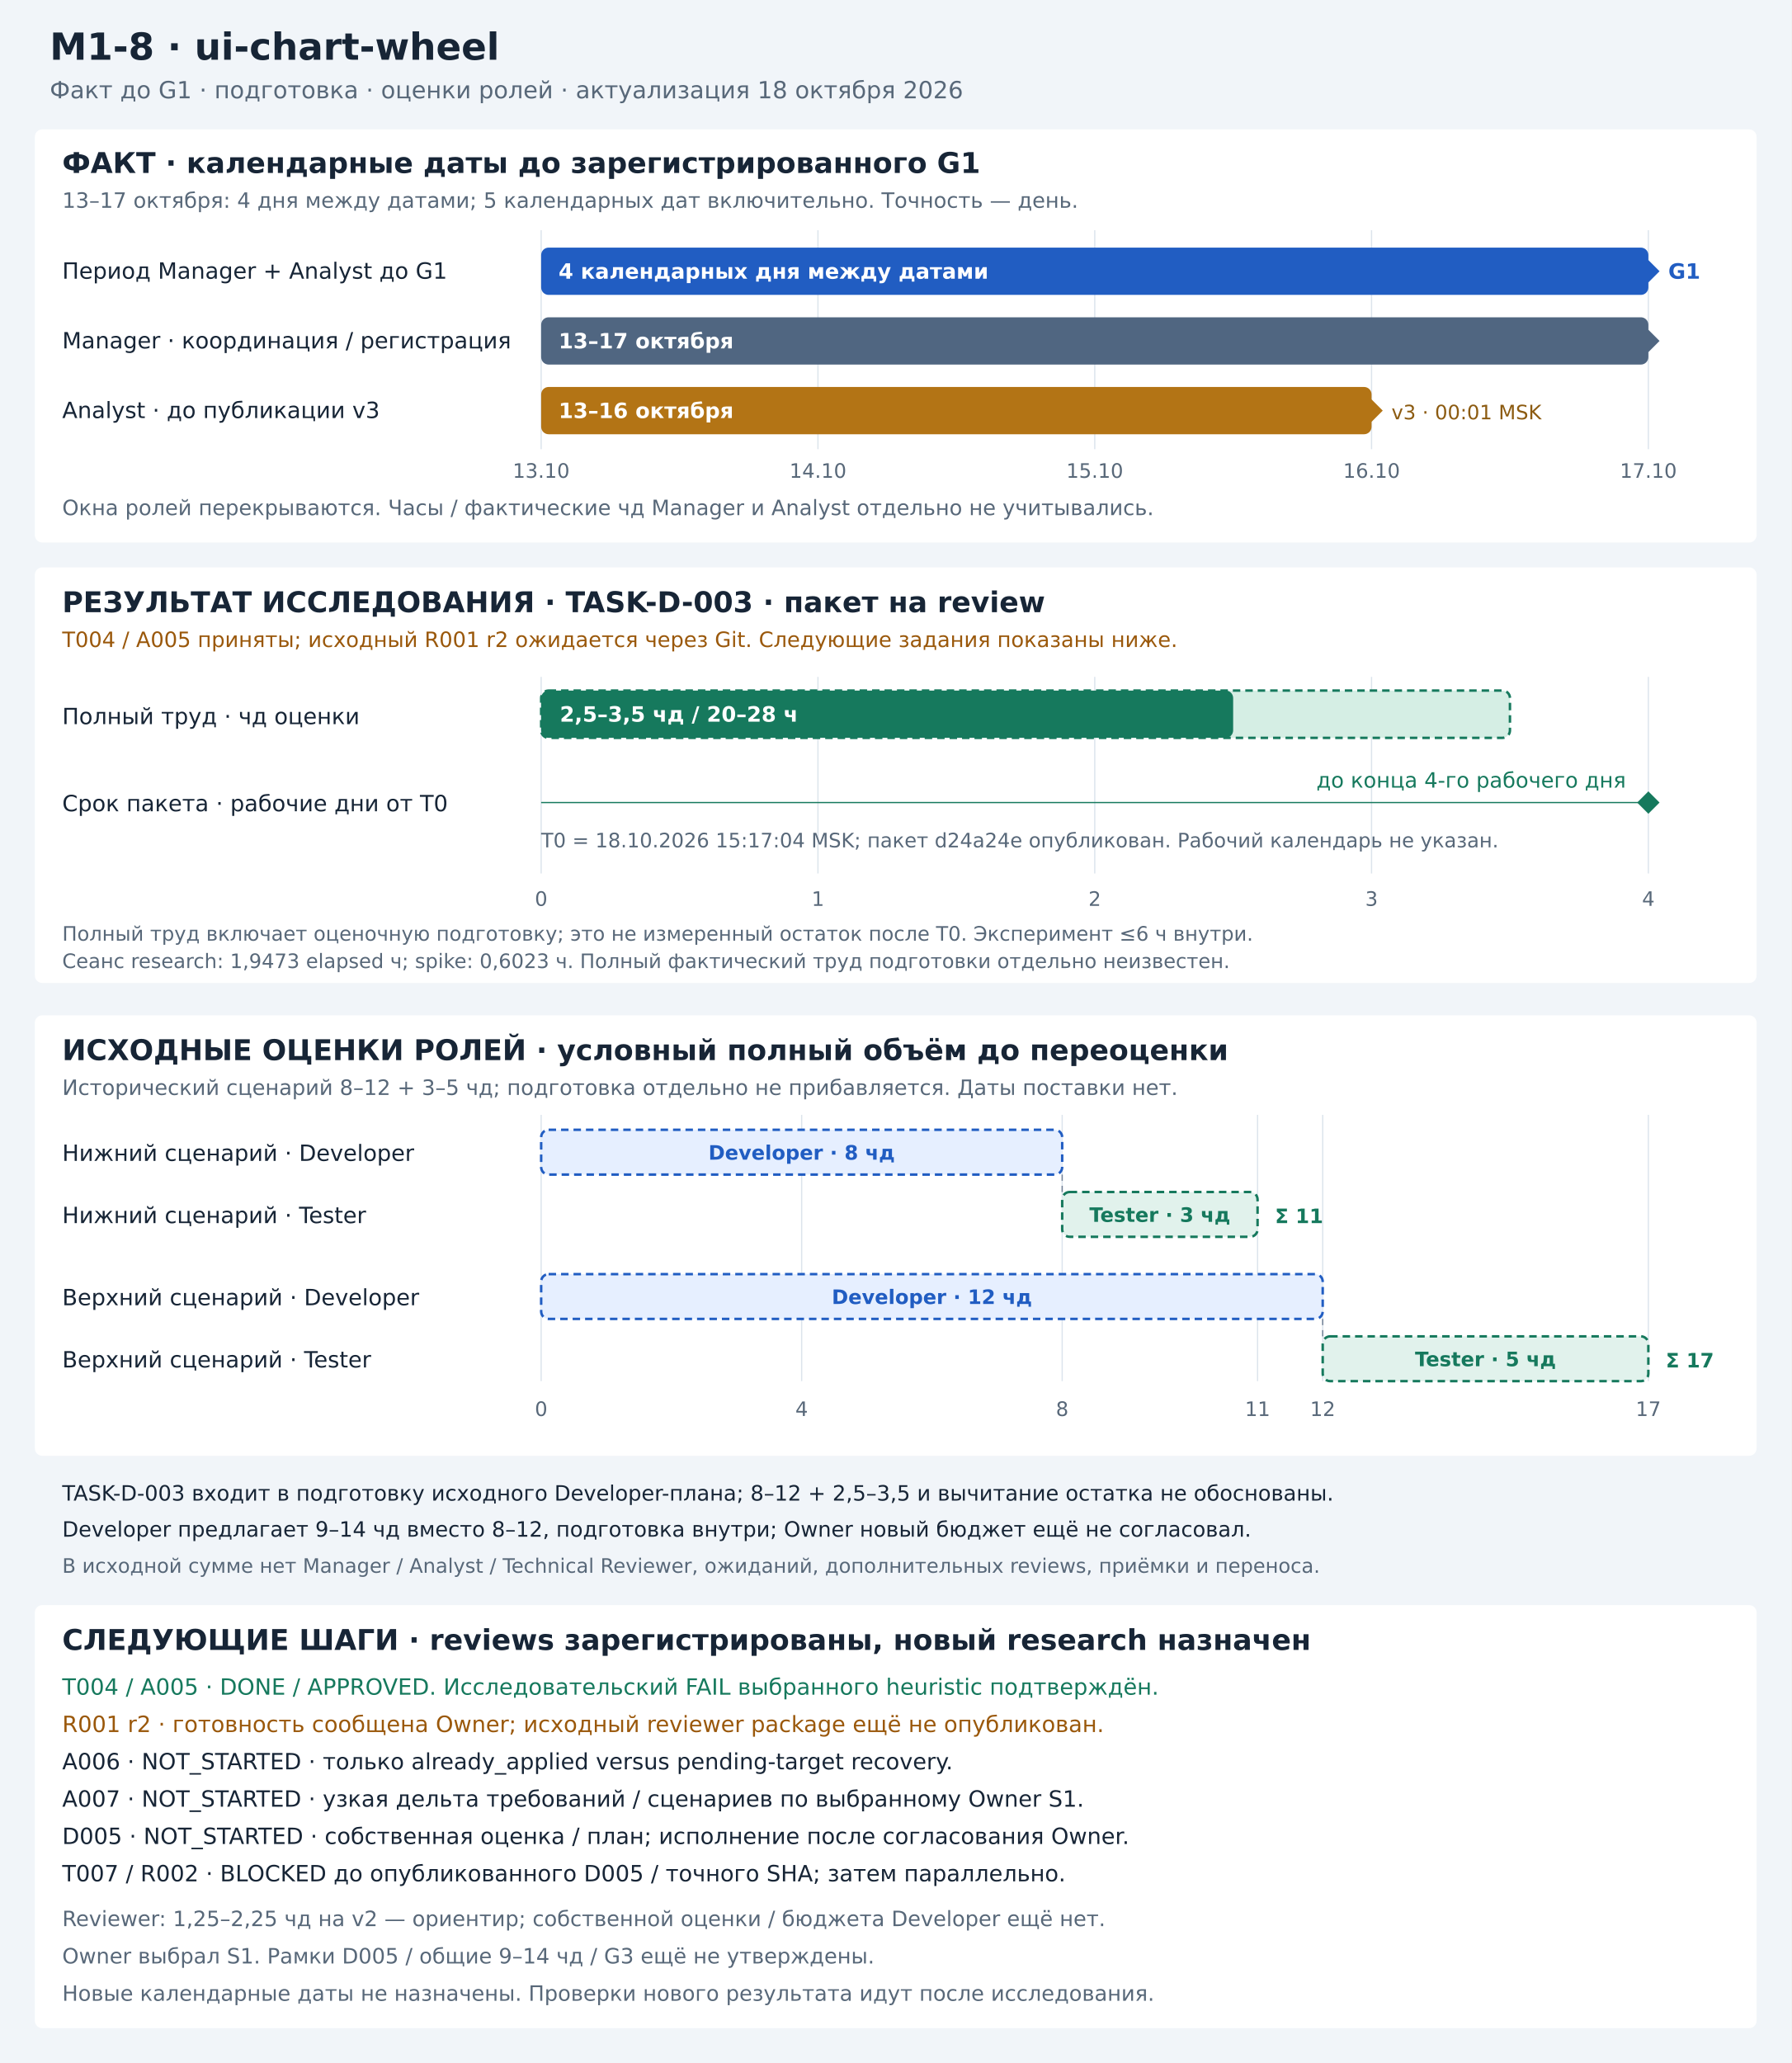
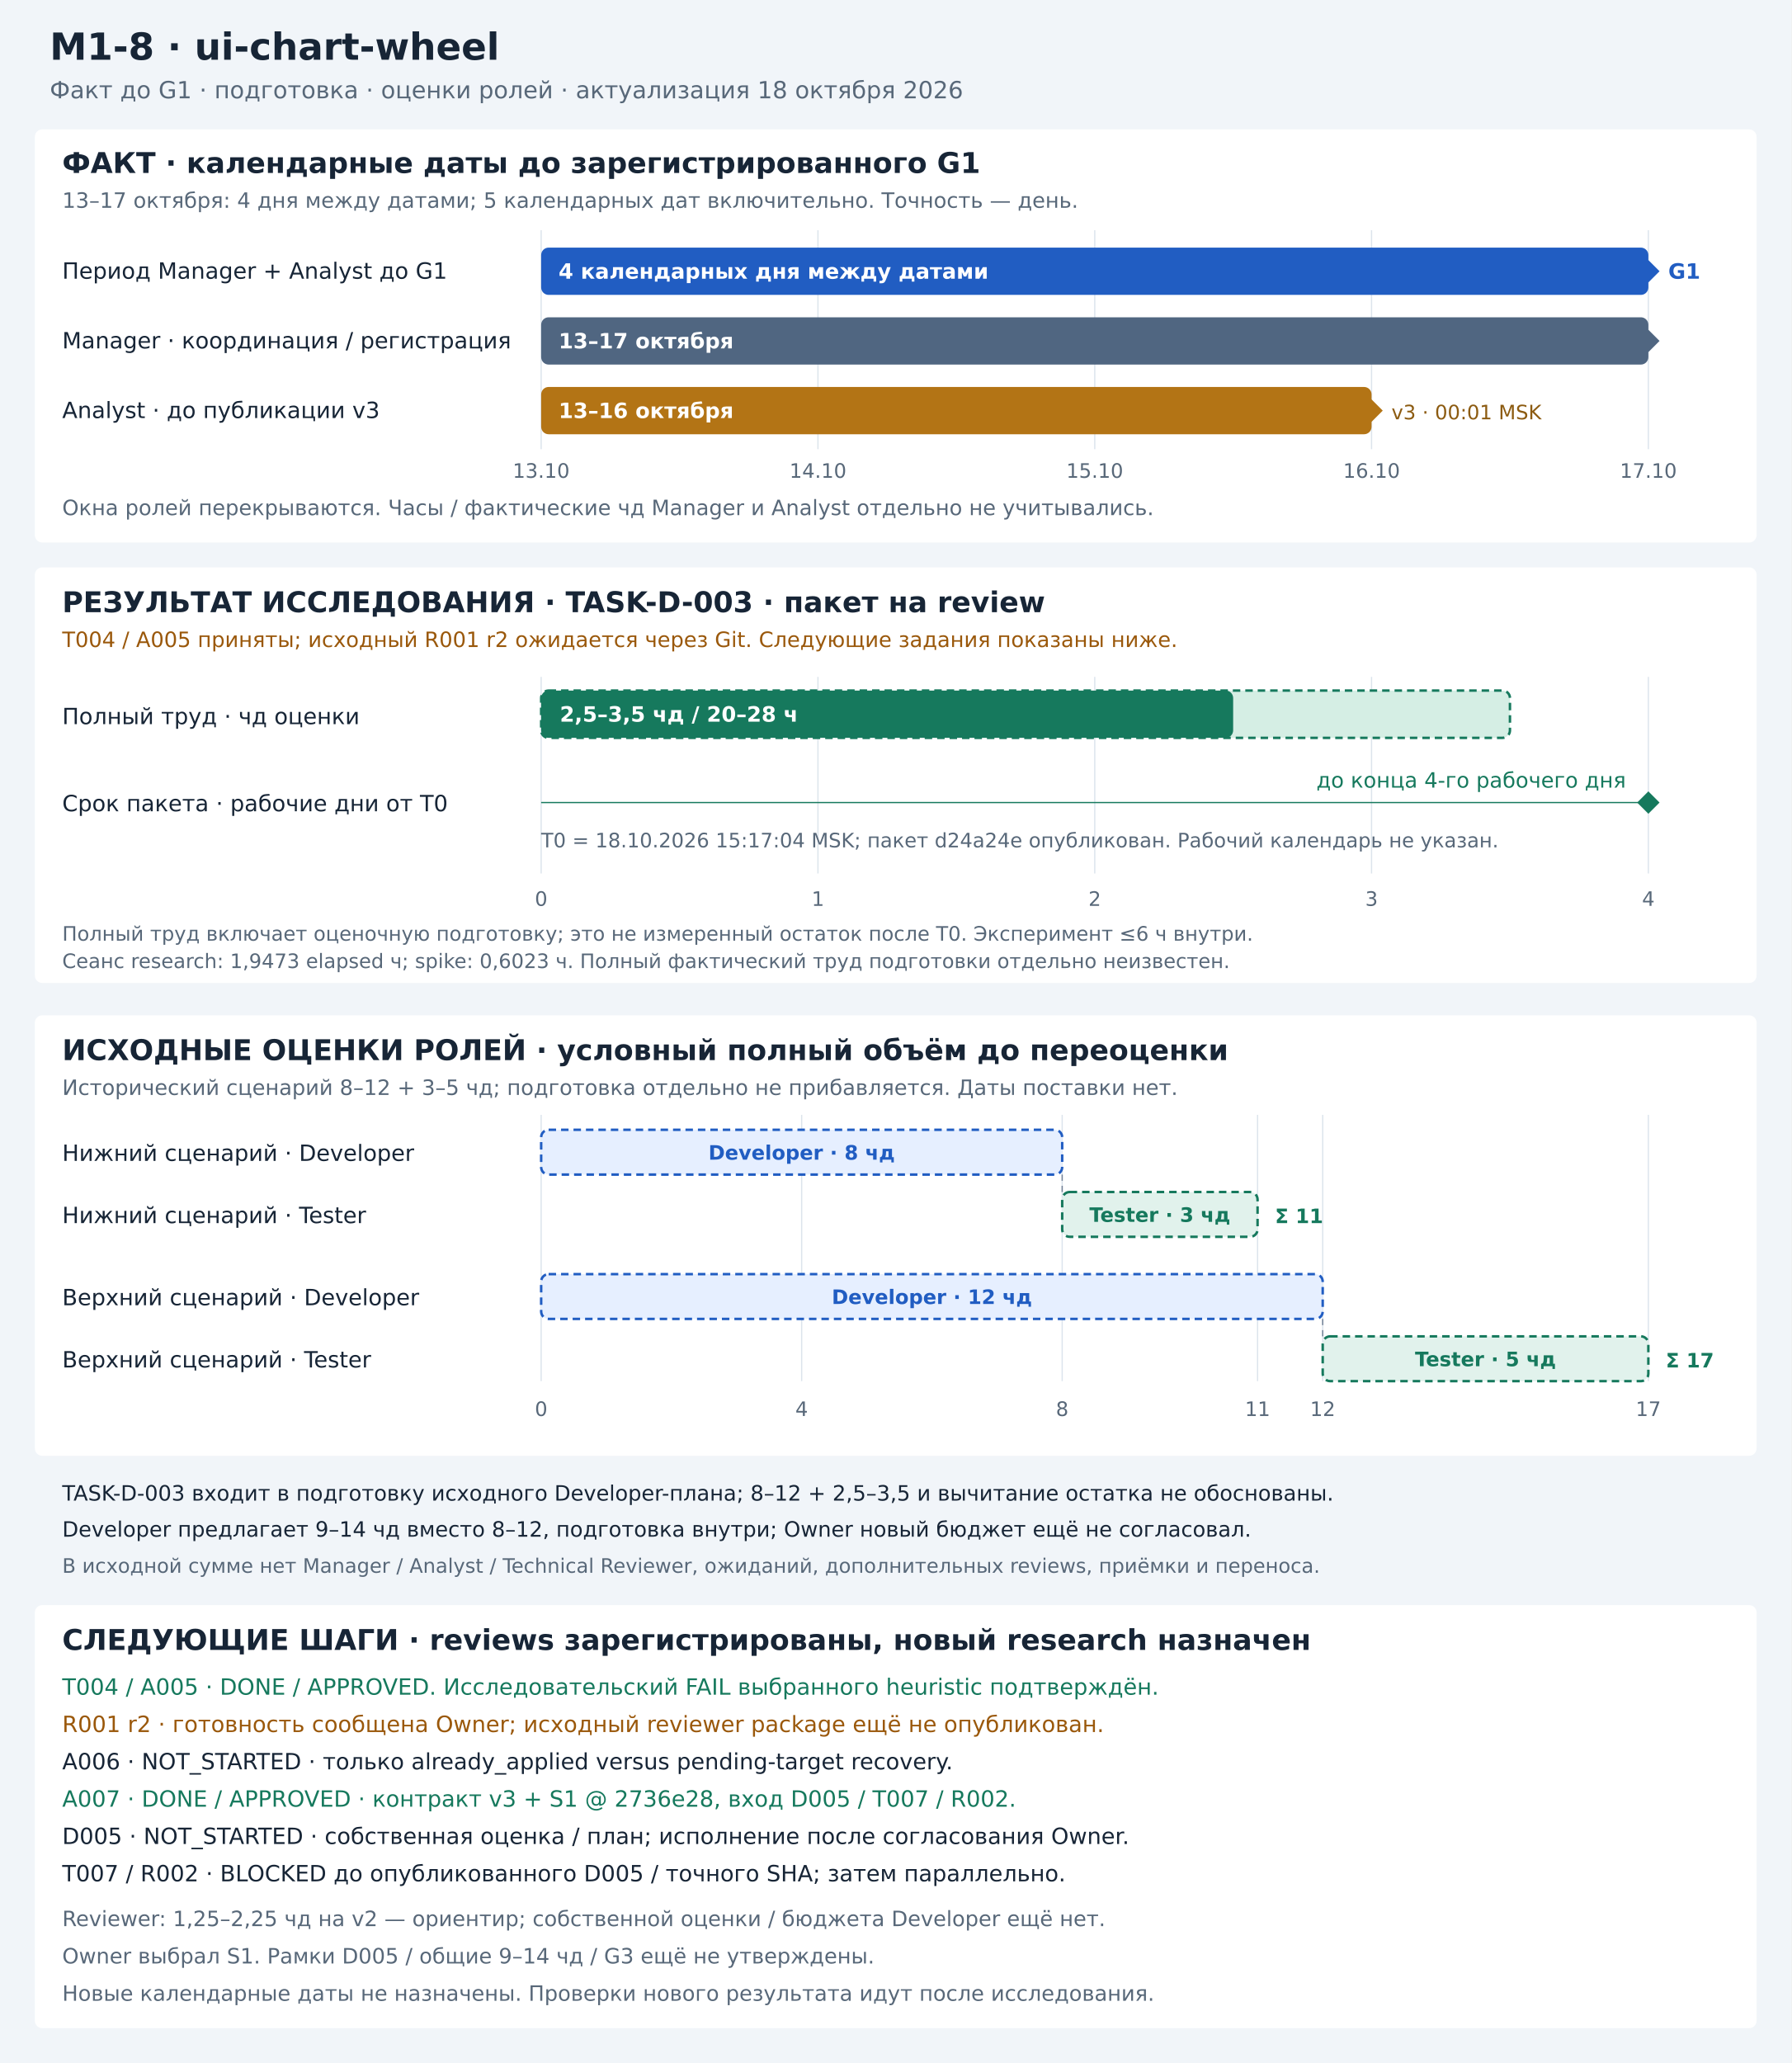
<svg xmlns="http://www.w3.org/2000/svg" width="1440" height="1658" viewBox="0 0 1440 1658" role="img" aria-labelledby="title desc">
  <style>text{font-family:"Segoe UI","DejaVu Sans",sans-serif;fill:#172536} .muted{fill:#586879} .small{font-size:16px} .label{font-size:18px} .section{font-size:23px;font-weight:650} .grid{stroke:#dce4ec;stroke-width:1} .estimate{stroke:#215dc2;stroke-dasharray:6 4;stroke-width:2}</style>
  <rect width="1440" height="1658" fill="#f1f5f9" />
  <text x="40" y="48" font-size="30" font-weight="700">M1-8 · ui-chart-wheel</text>
  <text x="40" y="79" font-size="19" style="fill:#586879">Факт до G1 · подготовка · оценки ролей · актуализация 18 октября 2026</text>
  <rect x="28.00" y="104.00" width="1384.00" height="332.00" rx="6" fill="#ffffff" />
  <text x="50" y="139" font-size="23" font-weight="650">ФАКТ · календарные даты до зарегистрированного G1</text>
  <text x="50" y="167" font-size="17" style="fill:#586879">13–17 октября: 4 дня между датами; 5 календарных дат включительно. Точность — день.</text>
  <line x1="435.00" y1="185.00" x2="435.00" y2="361.00" stroke="#dce4ec" />
  <text x="435.0" y="384" font-size="16" style="fill:#586879" text-anchor="middle">13.10</text>
  <line x1="657.50" y1="185.00" x2="657.50" y2="361.00" stroke="#dce4ec" />
  <text x="657.5" y="384" font-size="16" style="fill:#586879" text-anchor="middle">14.10</text>
  <line x1="880.00" y1="185.00" x2="880.00" y2="361.00" stroke="#dce4ec" />
  <text x="880.0" y="384" font-size="16" style="fill:#586879" text-anchor="middle">15.10</text>
  <line x1="1102.50" y1="185.00" x2="1102.50" y2="361.00" stroke="#dce4ec" />
  <text x="1102.5" y="384" font-size="16" style="fill:#586879" text-anchor="middle">16.10</text>
  <line x1="1325.00" y1="185.00" x2="1325.00" y2="361.00" stroke="#dce4ec" />
  <text x="1325.0" y="384" font-size="16" style="fill:#586879" text-anchor="middle">17.10</text>
  <text x="50" y="224" font-size="18">Период Manager + Analyst до G1</text>
  <rect x="435.00" y="199.00" width="890.00" height="38.00" rx="6" fill="#215dc2" />
  <text x="449.0" y="224" font-size="17" style="fill:#ffffff" font-weight="600">4 календарных дня между датами</text>
  <path d="M1325.00,209 l9,9 l-9,9 l-9,-9 z" fill="#215dc2" />
  <text x="50" y="280" font-size="18">Manager · координация / регистрация</text>
  <rect x="435.00" y="255.00" width="890.00" height="38.00" rx="6" fill="#506681" />
  <text x="449.0" y="280" font-size="17" style="fill:#ffffff" font-weight="600">13–17 октября</text>
  <path d="M1325.00,265 l9,9 l-9,9 l-9,-9 z" fill="#506681" />
  <text x="50" y="336" font-size="18">Analyst · до публикации v3</text>
  <rect x="435.00" y="311.00" width="667.50" height="38.00" rx="6" fill="#b37415" />
  <text x="449.0" y="336" font-size="17" style="fill:#ffffff" font-weight="600">13–16 октября</text>
  <path d="M1102.50,321 l9,9 l-9,9 l-9,-9 z" fill="#b37415" />
  <text x="1341.0" y="224" font-size="17" style="fill:#215dc2" font-weight="700">G1</text>
  <text x="1118.5" y="337" font-size="16" style="fill:#8c5b11">v3 · 00:01 MSK</text>
  <text x="50" y="414" font-size="17" style="fill:#586879">Окна ролей перекрываются. Часы / фактические чд Manager и Analyst отдельно не учитывались.</text>
  <rect x="28.00" y="456.00" width="1384.00" height="334.00" rx="6" fill="#ffffff" />
  <text x="50" y="492" font-size="23" font-weight="650">РЕЗУЛЬТАТ ИССЛЕДОВАНИЯ · TASK-D-003 · пакет на review</text>
  <text x="50" y="520" font-size="17" style="fill:#9a580b">T004 / A005 приняты; исходный R001 r2 ожидается через Git. Следующие задания показаны ниже.</text>
  <line x1="435.00" y1="544.00" x2="435.00" y2="702.00" stroke="#dce4ec" />
  <text x="435.0" y="728" font-size="16" style="fill:#586879" text-anchor="middle">0</text>
  <line x1="657.50" y1="544.00" x2="657.50" y2="702.00" stroke="#dce4ec" />
  <text x="657.5" y="728" font-size="16" style="fill:#586879" text-anchor="middle">1</text>
  <line x1="880.00" y1="544.00" x2="880.00" y2="702.00" stroke="#dce4ec" />
  <text x="880.0" y="728" font-size="16" style="fill:#586879" text-anchor="middle">2</text>
  <line x1="1102.50" y1="544.00" x2="1102.50" y2="702.00" stroke="#dce4ec" />
  <text x="1102.5" y="728" font-size="16" style="fill:#586879" text-anchor="middle">3</text>
  <line x1="1325.00" y1="544.00" x2="1325.00" y2="702.00" stroke="#dce4ec" />
  <text x="1325.0" y="728" font-size="16" style="fill:#586879" text-anchor="middle">4</text>
  <text x="50" y="582" font-size="18">Полный труд · чд оценки</text>
  <rect x="435.00" y="555.00" width="778.75" height="38.00" rx="6" fill="#d5eee4" stroke="#16795d" stroke-width="2" stroke-dasharray="6 4" />
  <rect x="435.00" y="555.00" width="556.25" height="38.00" rx="6" fill="#16795d" />
  <text x="450.0" y="580" font-size="17" style="fill:#ffffff" font-weight="650">2,5–3,5 чд / 20–28 ч</text>
  <text x="50" y="652" font-size="18">Срок пакета · рабочие дни от T0</text>
  <line x1="435.00" y1="645.00" x2="1325.00" y2="645.00" stroke="#16795d" />
  <path d="M1325.00,636 l9,9 l-9,9 l-9,-9 z" fill="#16795d" />
  <text x="1307.0" y="633" font-size="17" style="fill:#16795d" text-anchor="end">до конца 4-го рабочего дня</text>
  <text x="435.0" y="681" font-size="16" style="fill:#586879">T0 = 18.10.2026 15:17:04 MSK; пакет d24a24e опубликован. Рабочий календарь не указан.</text>
  <text x="50" y="756" font-size="16" style="fill:#586879">Полный труд включает оценочную подготовку; это не измеренный остаток после T0. Эксперимент ≤6 ч внутри.</text>
  <text x="50" y="778" font-size="16" style="fill:#586879">Сеанс research: 1,9473 elapsed ч; spike: 0,6023 ч. Полный фактический труд подготовки отдельно неизвестен.</text>
  <rect x="28.00" y="816.00" width="1384.00" height="354.00" rx="6" fill="#ffffff" />
  <text x="50" y="852" font-size="23" font-weight="650">ИСХОДНЫЕ ОЦЕНКИ РОЛЕЙ · условный полный объём до переоценки</text>
  <text x="50" y="880" font-size="17" style="fill:#586879">Исторический сценарий 8–12 + 3–5 чд; подготовка отдельно не прибавляется. Даты поставки нет.</text>
  <line x1="435.00" y1="896.00" x2="435.00" y2="1110.00" stroke="#dce4ec" />
  <text x="435.0" y="1138" font-size="16" style="fill:#586879" text-anchor="middle">0</text>
  <line x1="644.41" y1="896.00" x2="644.41" y2="1110.00" stroke="#dce4ec" />
  <text x="644.412" y="1138" font-size="16" style="fill:#586879" text-anchor="middle">4</text>
  <line x1="853.82" y1="896.00" x2="853.82" y2="1110.00" stroke="#dce4ec" />
  <text x="853.824" y="1138" font-size="16" style="fill:#586879" text-anchor="middle">8</text>
  <line x1="1010.88" y1="896.00" x2="1010.88" y2="1110.00" stroke="#dce4ec" />
  <text x="1010.882" y="1138" font-size="16" style="fill:#586879" text-anchor="middle">11</text>
  <line x1="1063.24" y1="896.00" x2="1063.24" y2="1110.00" stroke="#dce4ec" />
  <text x="1063.235" y="1138" font-size="16" style="fill:#586879" text-anchor="middle">12</text>
  <line x1="1325.00" y1="896.00" x2="1325.00" y2="1110.00" stroke="#dce4ec" />
  <text x="1325.0" y="1138" font-size="16" style="fill:#586879" text-anchor="middle">17</text>
  <text x="50" y="933" font-size="18">Нижний сценарий · Developer</text>
  <rect x="435.00" y="908.00" width="418.82" height="36.00" rx="6" fill="#e6efff" stroke="#215dc2" stroke-width="2" stroke-dasharray="6 4" />
  <text x="644.412" y="932" font-size="16" style="fill:#215dc2" font-weight="650" text-anchor="middle">Developer · 8 чд</text>
  <text x="50" y="983" font-size="18">Нижний сценарий · Tester</text>
  <rect x="853.82" y="958.00" width="157.06" height="36.00" rx="6" fill="#e1f2ec" stroke="#16795d" stroke-width="2" stroke-dasharray="6 4" />
  <text x="932.353" y="982" font-size="16" style="fill:#16795d" font-weight="650" text-anchor="middle">Tester · 3 чд</text>
  <text x="50" y="1049" font-size="18">Верхний сценарий · Developer</text>
  <rect x="435.00" y="1024.00" width="628.24" height="36.00" rx="6" fill="#e6efff" stroke="#215dc2" stroke-width="2" stroke-dasharray="6 4" />
  <text x="749.118" y="1048" font-size="16" style="fill:#215dc2" font-weight="650" text-anchor="middle">Developer · 12 чд</text>
  <text x="50" y="1099" font-size="18">Верхний сценарий · Tester</text>
  <rect x="1063.24" y="1074.00" width="261.76" height="36.00" rx="6" fill="#e1f2ec" stroke="#16795d" stroke-width="2" stroke-dasharray="6 4" />
  <text x="1194.118" y="1098" font-size="16" style="fill:#16795d" font-weight="650" text-anchor="middle">Tester · 5 чд</text>
  <line x1="853.82" y1="944.00" x2="853.82" y2="958.00" stroke="#738297" stroke-dasharray="5 4" />
  <line x1="1063.24" y1="1060.00" x2="1063.24" y2="1074.00" stroke="#738297" stroke-dasharray="5 4" />
  <text x="1024.882" y="983" font-size="16" style="fill:#16795d" font-weight="650">Σ 11</text>
  <text x="1339.0" y="1099" font-size="16" style="fill:#16795d" font-weight="650">Σ 17</text>
  <text x="50" y="1206" font-size="17">TASK-D-003 входит в подготовку исходного Developer-плана; 8–12 + 2,5–3,5 и вычитание остатка не обоснованы.</text>
  <text x="50" y="1235" font-size="17">Developer предлагает 9–14 чд вместо 8–12, подготовка внутри; Owner новый бюджет ещё не согласовал.</text>
  <text x="50" y="1264" font-size="16" style="fill:#586879">В исходной сумме нет Manager / Analyst / Technical Reviewer, ожиданий, дополнительных reviews, приёмки и переноса.</text>
  <rect x="28.00" y="1290.00" width="1384.00" height="340.00" rx="6" fill="#ffffff" />
  <text x="50" y="1326" font-size="23" font-weight="650">СЛЕДУЮЩИЕ ШАГИ · reviews зарегистрированы, новый research назначен</text>
  <text x="50" y="1362" font-size="18" style="fill:#16795d">T004 / A005 · DONE / APPROVED. Исследовательский FAIL выбранного heuristic подтверждён.</text>
  <text x="50" y="1392" font-size="18" style="fill:#9a580b">R001 r2 · готовность сообщена Owner; исходный reviewer package ещё не опубликован.</text>
  <text x="50" y="1422" font-size="18">A006 · NOT_STARTED · только already_applied versus pending-target recovery.</text>
-   <text x="50" y="1452" font-size="18">A007 · NOT_STARTED · узкая дельта требований / сценариев по выбранному Owner S1.</text>
+   <text x="50" y="1452" font-size="18" style="fill:#16795d">A007 · DONE / APPROVED · контракт v3 + S1 @ 2736e28, вход D005 / T007 / R002.</text>
  <text x="50" y="1482" font-size="18">D005 · NOT_STARTED · собственная оценка / план; исполнение после согласования Owner.</text>
  <text x="50" y="1512" font-size="18">T007 / R002 · BLOCKED до опубликованного D005 / точного SHA; затем параллельно.</text>
  <text x="50" y="1548" font-size="17" style="fill:#586879">Reviewer: 1,25–2,25 чд на v2 — ориентир; собственной оценки / бюджета Developer ещё нет.</text>
  <text x="50" y="1578" font-size="17" style="fill:#586879">Owner выбрал S1. Рамки D005 / общие 9–14 чд / G3 ещё не утверждены.</text>
  <text x="50" y="1608" font-size="17" style="fill:#586879">Новые календарные даты не назначены. Проверки нового результата идут после исследования.</text>
</svg>
